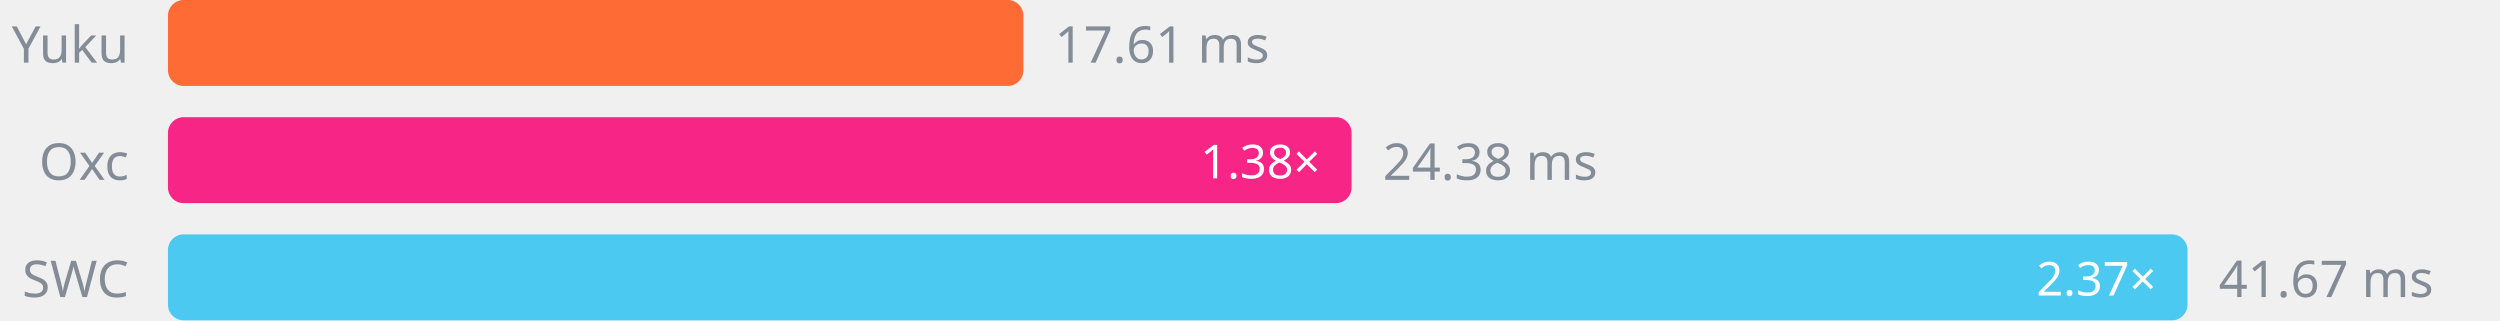
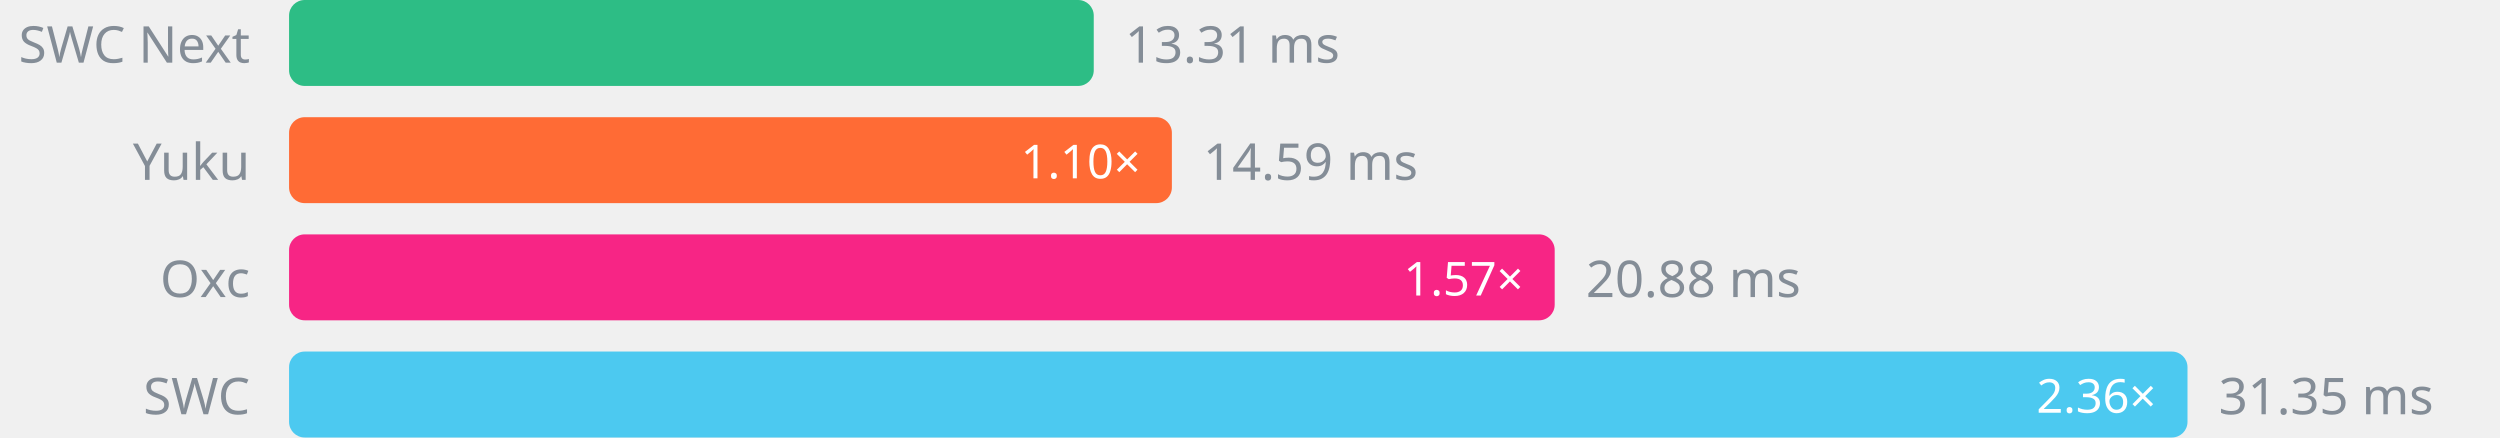
- <svg xmlns="http://www.w3.org/2000/svg" width="640" height="82" viewBox="0 0 640 82">
+ <svg xmlns="http://www.w3.org/2000/svg" width="640" height="112" viewBox="0 0 640 112">
  <style>
    text { font: 13px -apple-system, BlinkMacSystemFont, "Segoe UI", "Noto Sans", Helvetica, Arial, sans-serif; fill: #848d97; dominant-baseline: central; font-variant-numeric: tabular-nums }
    .ratio { font-size: 12px; fill: #fff }
  </style>
-   <text x="33" y="11" text-anchor="end">Yuku</text>
-   <rect x="43" y="0" width="219" height="22" rx="4" fill="#FF6B35" />
-   <text x="270" y="11">17.61 ms</text>
-   <text x="33" y="41" text-anchor="end">Oxc</text>
-   <rect x="43" y="30" width="303" height="22" rx="4" fill="#F72585" />
-   <text x="354" y="41">24.38 ms</text>
-   <text class="ratio" x="338" y="41" text-anchor="end">1.38×</text>
-   <text x="33" y="71" text-anchor="end">SWC</text>
-   <rect x="43" y="60" width="517" height="22" rx="4" fill="#4CC9F0" />
-   <text x="568" y="71">41.67 ms</text>
-   <text class="ratio" x="552" y="71" text-anchor="end">2.37×</text>
+   <text x="64" y="11" text-anchor="end">SWC Next</text>
+   <rect x="74" y="0" width="206" height="22" rx="4" fill="#2DBD85" />
+   <text x="288" y="11">13.31 ms</text>
+   <text x="64" y="41" text-anchor="end">Yuku</text>
+   <rect x="74" y="30" width="226" height="22" rx="4" fill="#FF6B35" />
+   <text x="308" y="41">14.59 ms</text>
+   <text class="ratio" x="292" y="41" text-anchor="end">1.10×</text>
+   <text x="64" y="71" text-anchor="end">Oxc</text>
+   <rect x="74" y="60" width="324" height="22" rx="4" fill="#F72585" />
+   <text x="406" y="71">20.88 ms</text>
+   <text class="ratio" x="390" y="71" text-anchor="end">1.57×</text>
+   <text x="64" y="101" text-anchor="end">SWC</text>
+   <rect x="74" y="90" width="486" height="22" rx="4" fill="#4CC9F0" />
+   <text x="568" y="101">31.35 ms</text>
+   <text class="ratio" x="552" y="101" text-anchor="end">2.36×</text>
</svg>
